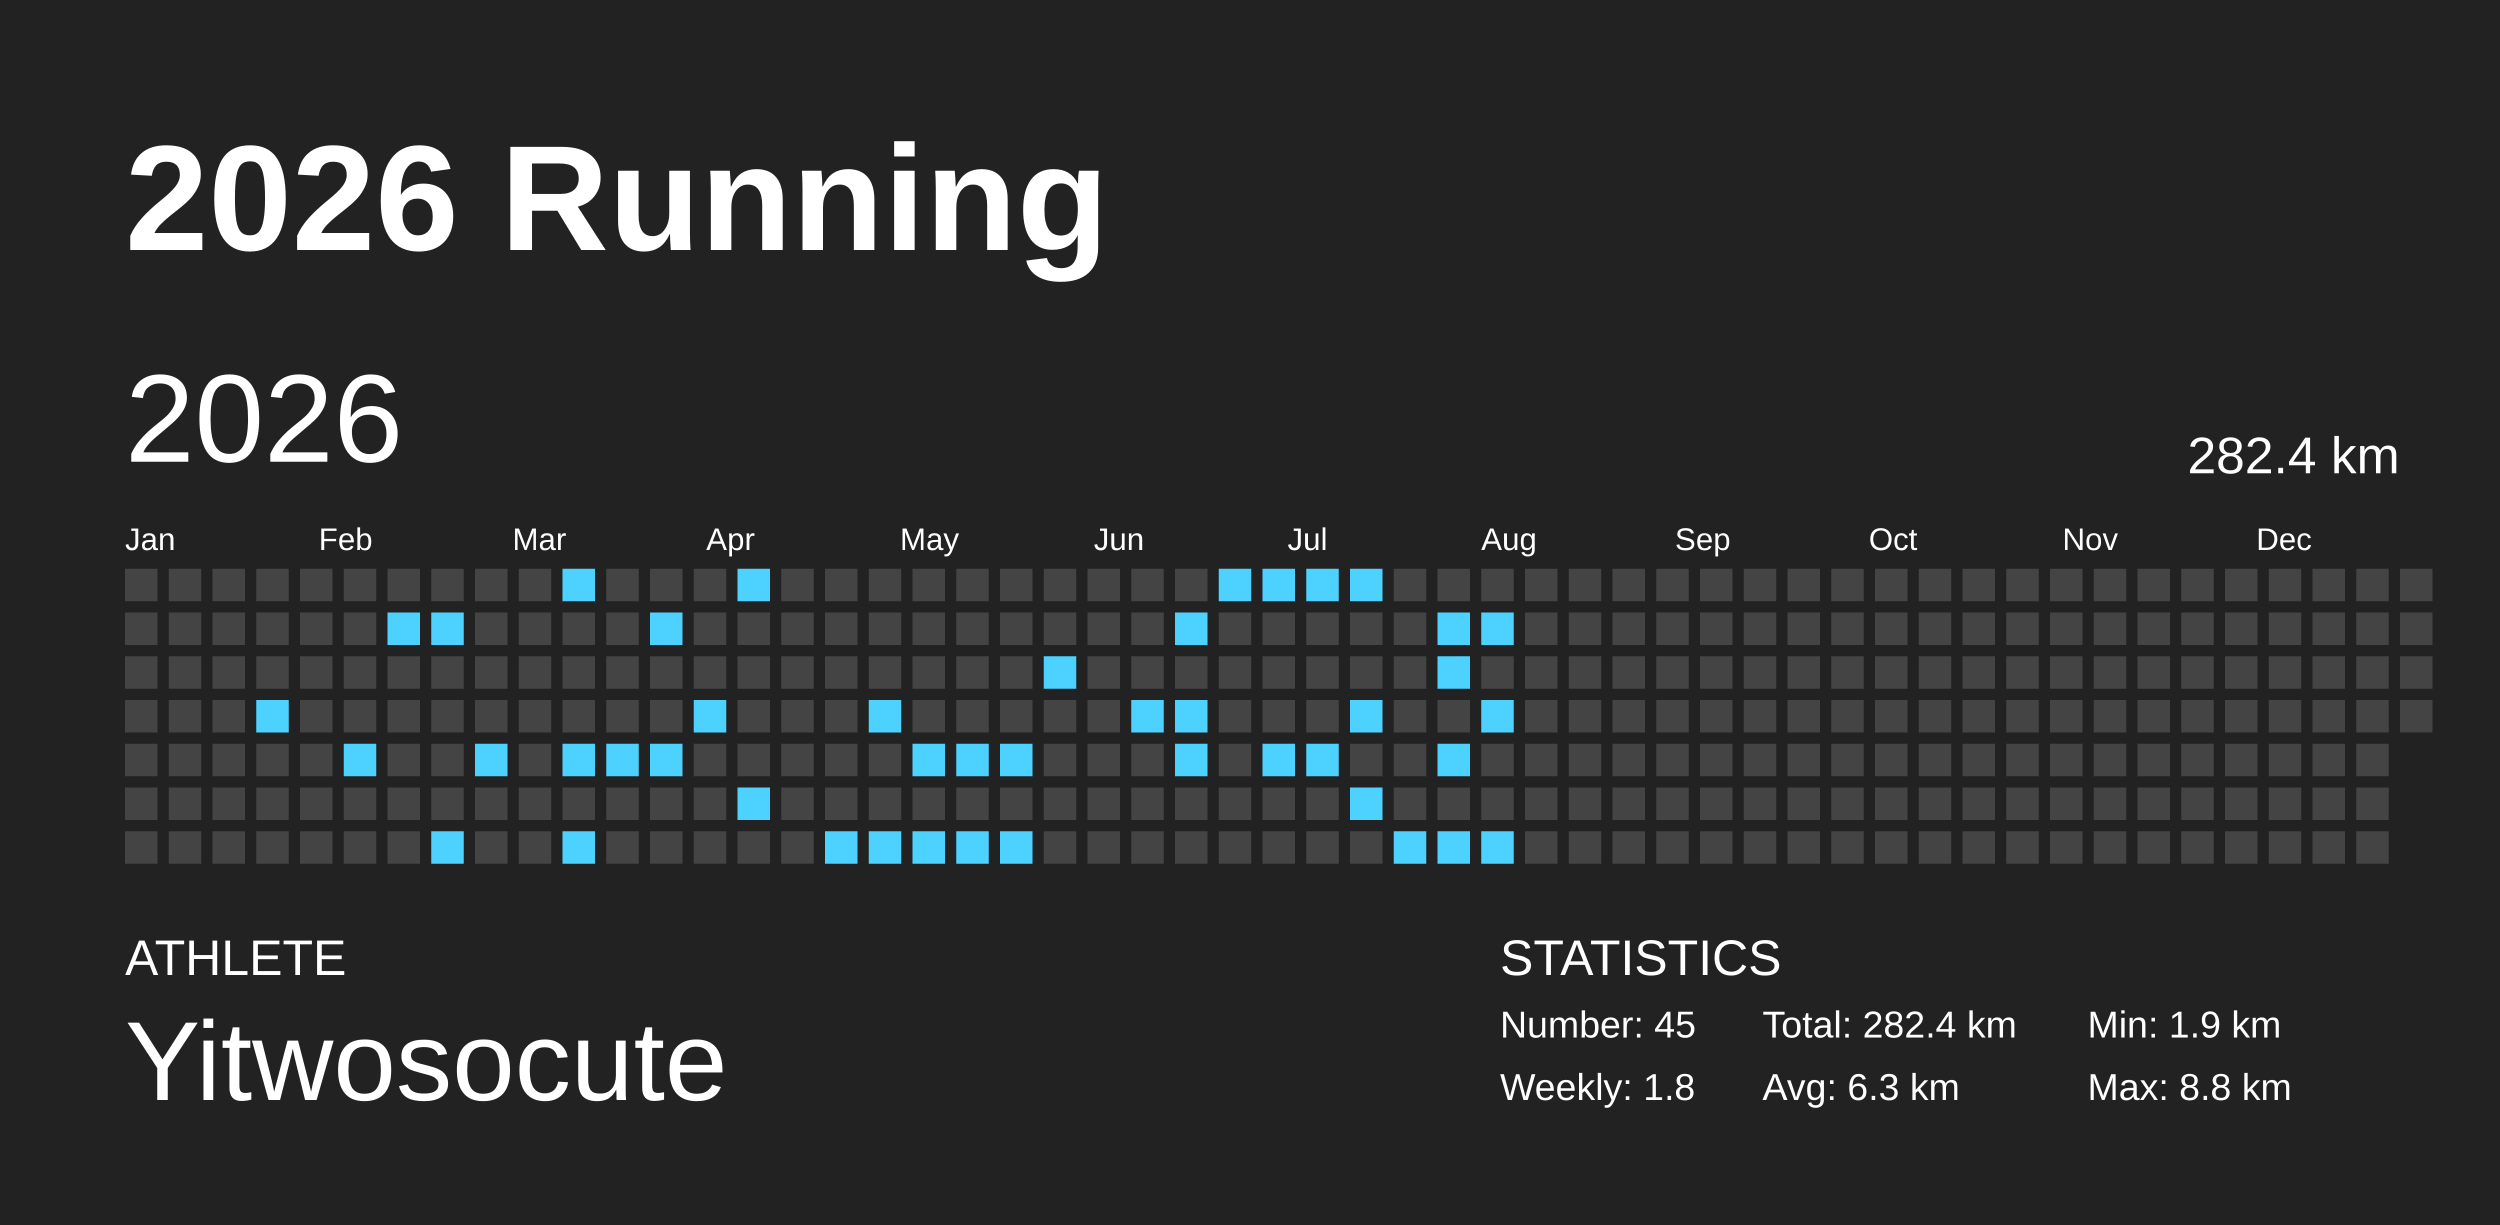
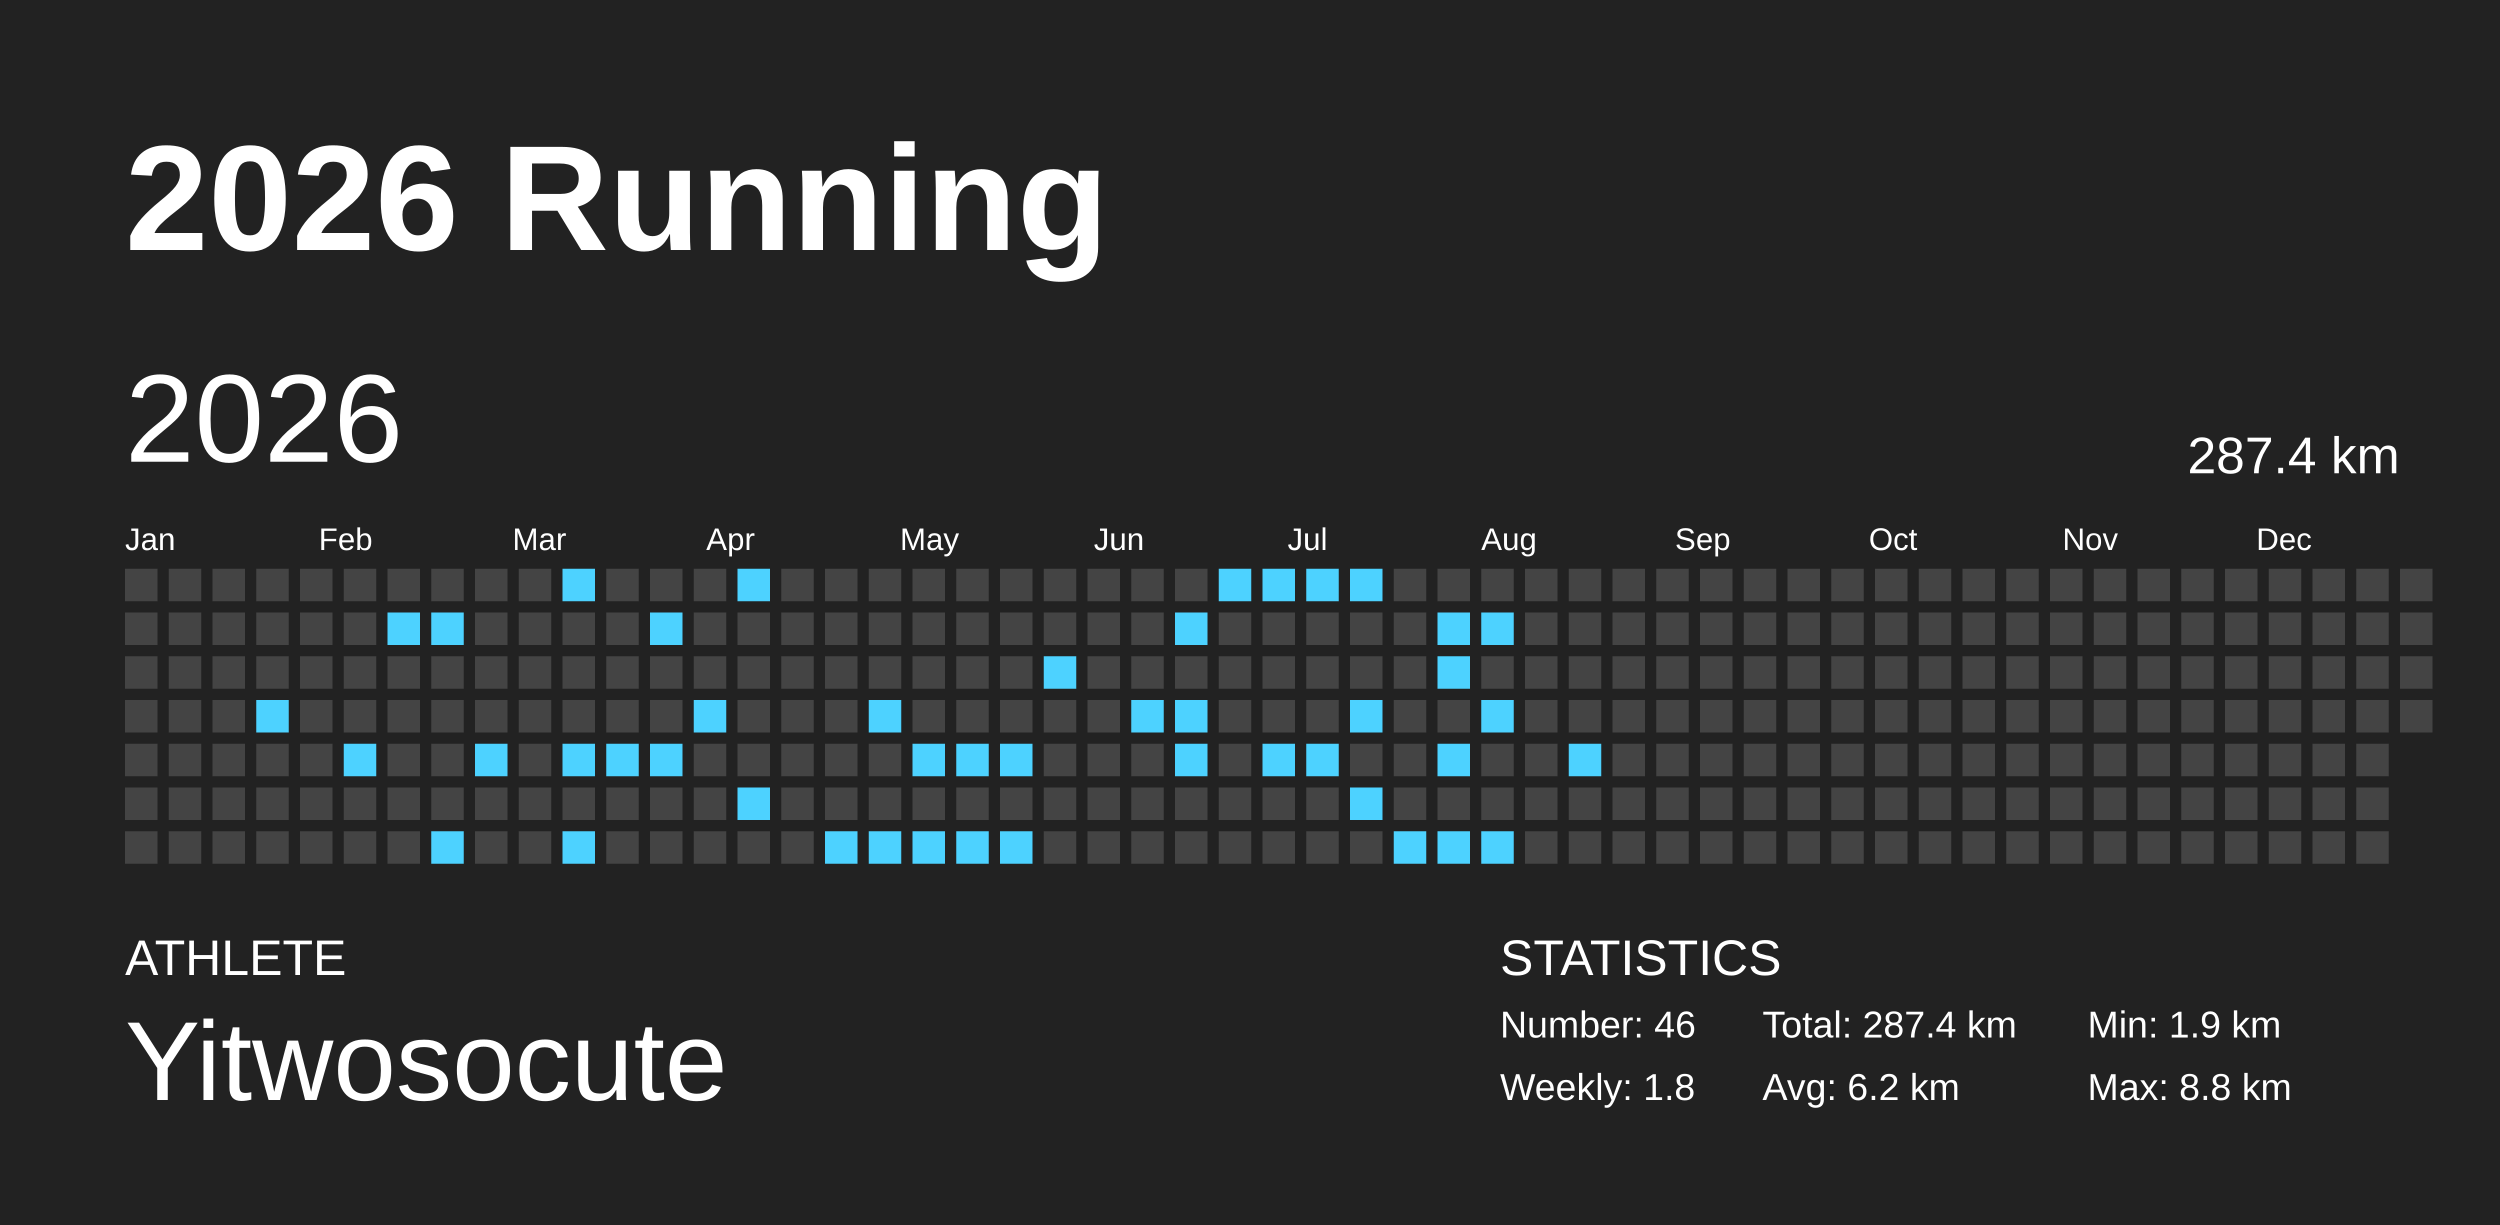
<svg xmlns="http://www.w3.org/2000/svg" baseProfile="full" height="98mm" version="1.1" viewBox="0,0,200,98" width="200mm">
  <defs />
  <rect fill="#222222" height="98" width="200" x="0" y="0" />
  <text fill="#FFFFFF" style="font-size:12px; font-family:Arial; font-weight:bold;" x="10" y="20">2026 Running</text>
  <text fill="#FFFFFF" style="font-size:4px; font-family:Arial" x="10" y="78">ATHLETE</text>
  <text fill="#FFFFFF" style="font-size:9px; font-family:Arial" x="10" y="88">Yitwosocute</text>
  <text fill="#FFFFFF" style="font-size:4px; font-family:Arial" x="120" y="78">STATISTICS</text>
-   <text fill="#FFFFFF" style="font-size:3px; font-family:Arial" x="120" y="83">Number: 45</text>
+   <text fill="#FFFFFF" style="font-size:3px; font-family:Arial" x="120" y="83">Number: 46</text>
  <text fill="#FFFFFF" style="font-size:3px; font-family:Arial" x="120" y="88">Weekly: 1.8</text>
-   <text fill="#FFFFFF" style="font-size:3px; font-family:Arial" x="141" y="83">Total: 282.4 km</text>
-   <text fill="#FFFFFF" style="font-size:3px; font-family:Arial" x="141" y="88">Avg: 6.3 km</text>
+   <text fill="#FFFFFF" style="font-size:3px; font-family:Arial" x="141" y="83">Total: 287.4 km</text>
+   <text fill="#FFFFFF" style="font-size:3px; font-family:Arial" x="141" y="88">Avg: 6.2 km</text>
  <text fill="#FFFFFF" style="font-size:3px; font-family:Arial" x="167" y="83">Min: 1.9 km</text>
  <text fill="#FFFFFF" style="font-size:3px; font-family:Arial" x="167" y="88">Max: 8.8 km</text>
  <text dominant-baseline="hanging" fill="#FFFFFF" style="font-size:10.0px; font-family:Arial;" x="10" y="30">2026</text>
-   <text dominant-baseline="hanging" fill="#FFFFFF" style="font-size:4.125px; font-family:Arial;" x="175" y="35">282.4 km</text>
+   <text dominant-baseline="hanging" fill="#FFFFFF" style="font-size:4.125px; font-family:Arial;" x="175" y="35">287.4 km</text>
  <text fill="#FFFFFF" style="font-size:2.5px; font-family:Arial" x="10.0" y="44">Jan</text>
  <text fill="#FFFFFF" style="font-size:2.5px; font-family:Arial" x="25.5" y="44">Feb</text>
  <text fill="#FFFFFF" style="font-size:2.5px; font-family:Arial" x="41.0" y="44">Mar</text>
  <text fill="#FFFFFF" style="font-size:2.5px; font-family:Arial" x="56.5" y="44">Apr</text>
  <text fill="#FFFFFF" style="font-size:2.5px; font-family:Arial" x="72.0" y="44">May</text>
  <text fill="#FFFFFF" style="font-size:2.5px; font-family:Arial" x="87.5" y="44">Jun</text>
  <text fill="#FFFFFF" style="font-size:2.5px; font-family:Arial" x="103.0" y="44">Jul</text>
  <text fill="#FFFFFF" style="font-size:2.5px; font-family:Arial" x="118.5" y="44">Aug</text>
  <text fill="#FFFFFF" style="font-size:2.5px; font-family:Arial" x="134.0" y="44">Sep</text>
  <text fill="#FFFFFF" style="font-size:2.5px; font-family:Arial" x="149.5" y="44">Oct</text>
  <text fill="#FFFFFF" style="font-size:2.5px; font-family:Arial" x="165.0" y="44">Nov</text>
  <text fill="#FFFFFF" style="font-size:2.5px; font-family:Arial" x="180.5" y="44">Dec</text>
  <rect fill="#444444" height="2.6" width="2.6" x="10.0" y="45.5" />
  <rect fill="#444444" height="2.6" width="2.6" x="10.0" y="49.0" />
  <rect fill="#444444" height="2.6" width="2.6" x="10.0" y="52.5" />
  <rect fill="#444444" height="2.6" width="2.6" x="10.0" y="56.0" />
  <rect fill="#444444" height="2.6" width="2.6" x="10.0" y="59.5" />
  <rect fill="#444444" height="2.6" width="2.6" x="10.0" y="63.0" />
  <rect fill="#444444" height="2.6" width="2.6" x="10.0" y="66.5" />
  <rect fill="#444444" height="2.6" width="2.6" x="13.5" y="45.5" />
  <rect fill="#444444" height="2.6" width="2.6" x="13.5" y="49.0" />
  <rect fill="#444444" height="2.6" width="2.6" x="13.5" y="52.5" />
  <rect fill="#444444" height="2.6" width="2.6" x="13.5" y="56.0" />
  <rect fill="#444444" height="2.6" width="2.6" x="13.5" y="59.5" />
  <rect fill="#444444" height="2.6" width="2.6" x="13.5" y="63.0" />
  <rect fill="#444444" height="2.6" width="2.6" x="13.5" y="66.5" />
  <rect fill="#444444" height="2.6" width="2.6" x="17.0" y="45.5" />
  <rect fill="#444444" height="2.6" width="2.6" x="17.0" y="49.0" />
  <rect fill="#444444" height="2.6" width="2.6" x="17.0" y="52.5" />
  <rect fill="#444444" height="2.6" width="2.6" x="17.0" y="56.0" />
  <rect fill="#444444" height="2.6" width="2.6" x="17.0" y="59.5" />
  <rect fill="#444444" height="2.6" width="2.6" x="17.0" y="63.0" />
  <rect fill="#444444" height="2.6" width="2.6" x="17.0" y="66.5" />
  <rect fill="#444444" height="2.6" width="2.6" x="20.5" y="45.5" />
  <rect fill="#444444" height="2.6" width="2.6" x="20.5" y="49.0" />
  <rect fill="#444444" height="2.6" width="2.6" x="20.5" y="52.5" />
  <rect fill="#4dd2ff" height="2.6" width="2.6" x="20.5" y="56.0" />
  <rect fill="#444444" height="2.6" width="2.6" x="20.5" y="59.5" />
  <rect fill="#444444" height="2.6" width="2.6" x="20.5" y="63.0" />
  <rect fill="#444444" height="2.6" width="2.6" x="20.5" y="66.5" />
  <rect fill="#444444" height="2.6" width="2.6" x="24.0" y="45.5" />
  <rect fill="#444444" height="2.6" width="2.6" x="24.0" y="49.0" />
  <rect fill="#444444" height="2.6" width="2.6" x="24.0" y="52.5" />
  <rect fill="#444444" height="2.6" width="2.6" x="24.0" y="56.0" />
  <rect fill="#444444" height="2.6" width="2.6" x="24.0" y="59.5" />
  <rect fill="#444444" height="2.6" width="2.6" x="24.0" y="63.0" />
  <rect fill="#444444" height="2.6" width="2.6" x="24.0" y="66.5" />
  <rect fill="#444444" height="2.6" width="2.6" x="27.5" y="45.5" />
  <rect fill="#444444" height="2.6" width="2.6" x="27.5" y="49.0" />
  <rect fill="#444444" height="2.6" width="2.6" x="27.5" y="52.5" />
  <rect fill="#444444" height="2.6" width="2.6" x="27.5" y="56.0" />
  <rect fill="#4dd2ff" height="2.6" width="2.6" x="27.5" y="59.5" />
  <rect fill="#444444" height="2.6" width="2.6" x="27.5" y="63.0" />
  <rect fill="#444444" height="2.6" width="2.6" x="27.5" y="66.5" />
  <rect fill="#444444" height="2.6" width="2.6" x="31.0" y="45.5" />
  <rect fill="#4dd2ff" height="2.6" width="2.6" x="31.0" y="49.0" />
  <rect fill="#444444" height="2.6" width="2.6" x="31.0" y="52.5" />
  <rect fill="#444444" height="2.6" width="2.6" x="31.0" y="56.0" />
  <rect fill="#444444" height="2.6" width="2.6" x="31.0" y="59.5" />
  <rect fill="#444444" height="2.6" width="2.6" x="31.0" y="63.0" />
  <rect fill="#444444" height="2.6" width="2.6" x="31.0" y="66.5" />
  <rect fill="#444444" height="2.6" width="2.6" x="34.5" y="45.5" />
  <rect fill="#4dd2ff" height="2.6" width="2.6" x="34.5" y="49.0" />
  <rect fill="#444444" height="2.6" width="2.6" x="34.5" y="52.5" />
  <rect fill="#444444" height="2.6" width="2.6" x="34.5" y="56.0" />
  <rect fill="#444444" height="2.6" width="2.6" x="34.5" y="59.5" />
  <rect fill="#444444" height="2.6" width="2.6" x="34.5" y="63.0" />
  <rect fill="#4dd2ff" height="2.6" width="2.6" x="34.5" y="66.5" />
  <rect fill="#444444" height="2.6" width="2.6" x="38.0" y="45.5" />
  <rect fill="#444444" height="2.6" width="2.6" x="38.0" y="49.0" />
  <rect fill="#444444" height="2.6" width="2.6" x="38.0" y="52.5" />
  <rect fill="#444444" height="2.6" width="2.6" x="38.0" y="56.0" />
  <rect fill="#4dd2ff" height="2.6" width="2.6" x="38.0" y="59.5" />
  <rect fill="#444444" height="2.6" width="2.6" x="38.0" y="63.0" />
  <rect fill="#444444" height="2.6" width="2.6" x="38.0" y="66.5" />
  <rect fill="#444444" height="2.6" width="2.6" x="41.5" y="45.5" />
  <rect fill="#444444" height="2.6" width="2.6" x="41.5" y="49.0" />
  <rect fill="#444444" height="2.6" width="2.6" x="41.5" y="52.5" />
  <rect fill="#444444" height="2.6" width="2.6" x="41.5" y="56.0" />
  <rect fill="#444444" height="2.6" width="2.6" x="41.5" y="59.5" />
  <rect fill="#444444" height="2.6" width="2.6" x="41.5" y="63.0" />
  <rect fill="#444444" height="2.6" width="2.6" x="41.5" y="66.5" />
  <rect fill="#4dd2ff" height="2.6" width="2.6" x="45.0" y="45.5" />
  <rect fill="#444444" height="2.6" width="2.6" x="45.0" y="49.0" />
  <rect fill="#444444" height="2.6" width="2.6" x="45.0" y="52.5" />
  <rect fill="#444444" height="2.6" width="2.6" x="45.0" y="56.0" />
  <rect fill="#4dd2ff" height="2.6" width="2.6" x="45.0" y="59.5" />
  <rect fill="#444444" height="2.6" width="2.6" x="45.0" y="63.0" />
  <rect fill="#4dd2ff" height="2.6" width="2.6" x="45.0" y="66.5" />
  <rect fill="#444444" height="2.6" width="2.6" x="48.5" y="45.5" />
  <rect fill="#444444" height="2.6" width="2.6" x="48.5" y="49.0" />
  <rect fill="#444444" height="2.6" width="2.6" x="48.5" y="52.5" />
  <rect fill="#444444" height="2.6" width="2.6" x="48.5" y="56.0" />
  <rect fill="#4dd2ff" height="2.6" width="2.6" x="48.5" y="59.5" />
  <rect fill="#444444" height="2.6" width="2.6" x="48.5" y="63.0" />
  <rect fill="#444444" height="2.6" width="2.6" x="48.5" y="66.5" />
  <rect fill="#444444" height="2.6" width="2.6" x="52.0" y="45.5" />
  <rect fill="#4dd2ff" height="2.6" width="2.6" x="52.0" y="49.0" />
  <rect fill="#444444" height="2.6" width="2.6" x="52.0" y="52.5" />
  <rect fill="#444444" height="2.6" width="2.6" x="52.0" y="56.0" />
  <rect fill="#4dd2ff" height="2.6" width="2.6" x="52.0" y="59.5" />
  <rect fill="#444444" height="2.6" width="2.6" x="52.0" y="63.0" />
  <rect fill="#444444" height="2.6" width="2.6" x="52.0" y="66.5" />
  <rect fill="#444444" height="2.6" width="2.6" x="55.5" y="45.5" />
  <rect fill="#444444" height="2.6" width="2.6" x="55.5" y="49.0" />
  <rect fill="#444444" height="2.6" width="2.6" x="55.5" y="52.5" />
  <rect fill="#4dd2ff" height="2.6" width="2.6" x="55.5" y="56.0" />
  <rect fill="#444444" height="2.6" width="2.6" x="55.5" y="59.5" />
  <rect fill="#444444" height="2.6" width="2.6" x="55.5" y="63.0" />
  <rect fill="#444444" height="2.6" width="2.6" x="55.5" y="66.5" />
  <rect fill="#4dd2ff" height="2.6" width="2.6" x="59.0" y="45.5" />
  <rect fill="#444444" height="2.6" width="2.6" x="59.0" y="49.0" />
  <rect fill="#444444" height="2.6" width="2.6" x="59.0" y="52.5" />
  <rect fill="#444444" height="2.6" width="2.6" x="59.0" y="56.0" />
  <rect fill="#444444" height="2.6" width="2.6" x="59.0" y="59.5" />
  <rect fill="#4dd2ff" height="2.6" width="2.6" x="59.0" y="63.0" />
  <rect fill="#444444" height="2.6" width="2.6" x="59.0" y="66.5" />
  <rect fill="#444444" height="2.6" width="2.6" x="62.5" y="45.5" />
  <rect fill="#444444" height="2.6" width="2.6" x="62.5" y="49.0" />
  <rect fill="#444444" height="2.6" width="2.6" x="62.5" y="52.5" />
  <rect fill="#444444" height="2.6" width="2.6" x="62.5" y="56.0" />
  <rect fill="#444444" height="2.6" width="2.6" x="62.5" y="59.5" />
  <rect fill="#444444" height="2.6" width="2.6" x="62.5" y="63.0" />
  <rect fill="#444444" height="2.6" width="2.6" x="62.5" y="66.5" />
  <rect fill="#444444" height="2.6" width="2.6" x="66.0" y="45.5" />
  <rect fill="#444444" height="2.6" width="2.6" x="66.0" y="49.0" />
  <rect fill="#444444" height="2.6" width="2.6" x="66.0" y="52.5" />
  <rect fill="#444444" height="2.6" width="2.6" x="66.0" y="56.0" />
  <rect fill="#444444" height="2.6" width="2.6" x="66.0" y="59.5" />
  <rect fill="#444444" height="2.6" width="2.6" x="66.0" y="63.0" />
  <rect fill="#4dd2ff" height="2.6" width="2.6" x="66.0" y="66.5" />
  <rect fill="#444444" height="2.6" width="2.6" x="69.5" y="45.5" />
  <rect fill="#444444" height="2.6" width="2.6" x="69.5" y="49.0" />
  <rect fill="#444444" height="2.6" width="2.6" x="69.5" y="52.5" />
  <rect fill="#4dd2ff" height="2.6" width="2.6" x="69.5" y="56.0" />
  <rect fill="#444444" height="2.6" width="2.6" x="69.5" y="59.5" />
  <rect fill="#444444" height="2.6" width="2.6" x="69.5" y="63.0" />
  <rect fill="#4dd2ff" height="2.6" width="2.6" x="69.5" y="66.5" />
  <rect fill="#444444" height="2.6" width="2.6" x="73.0" y="45.5" />
  <rect fill="#444444" height="2.6" width="2.6" x="73.0" y="49.0" />
  <rect fill="#444444" height="2.6" width="2.6" x="73.0" y="52.5" />
  <rect fill="#444444" height="2.6" width="2.6" x="73.0" y="56.0" />
  <rect fill="#4dd2ff" height="2.6" width="2.6" x="73.0" y="59.5" />
  <rect fill="#444444" height="2.6" width="2.6" x="73.0" y="63.0" />
  <rect fill="#4dd2ff" height="2.6" width="2.6" x="73.0" y="66.5" />
  <rect fill="#444444" height="2.6" width="2.6" x="76.5" y="45.5" />
  <rect fill="#444444" height="2.6" width="2.6" x="76.5" y="49.0" />
  <rect fill="#444444" height="2.6" width="2.6" x="76.5" y="52.5" />
  <rect fill="#444444" height="2.6" width="2.6" x="76.5" y="56.0" />
  <rect fill="#4dd2ff" height="2.6" width="2.6" x="76.5" y="59.5" />
  <rect fill="#444444" height="2.6" width="2.6" x="76.5" y="63.0" />
  <rect fill="#4dd2ff" height="2.6" width="2.6" x="76.5" y="66.5" />
  <rect fill="#444444" height="2.6" width="2.6" x="80.0" y="45.5" />
  <rect fill="#444444" height="2.6" width="2.6" x="80.0" y="49.0" />
  <rect fill="#444444" height="2.6" width="2.6" x="80.0" y="52.5" />
  <rect fill="#444444" height="2.6" width="2.6" x="80.0" y="56.0" />
  <rect fill="#4dd2ff" height="2.6" width="2.6" x="80.0" y="59.5" />
  <rect fill="#444444" height="2.6" width="2.6" x="80.0" y="63.0" />
  <rect fill="#4dd2ff" height="2.6" width="2.6" x="80.0" y="66.5" />
  <rect fill="#444444" height="2.6" width="2.6" x="83.5" y="45.5" />
  <rect fill="#444444" height="2.6" width="2.6" x="83.5" y="49.0" />
  <rect fill="#4dd2ff" height="2.6" width="2.6" x="83.5" y="52.5" />
  <rect fill="#444444" height="2.6" width="2.6" x="83.5" y="56.0" />
  <rect fill="#444444" height="2.6" width="2.6" x="83.5" y="59.5" />
  <rect fill="#444444" height="2.6" width="2.6" x="83.5" y="63.0" />
  <rect fill="#444444" height="2.6" width="2.6" x="83.5" y="66.5" />
  <rect fill="#444444" height="2.6" width="2.6" x="87.0" y="45.5" />
  <rect fill="#444444" height="2.6" width="2.6" x="87.0" y="49.0" />
  <rect fill="#444444" height="2.6" width="2.6" x="87.0" y="52.5" />
  <rect fill="#444444" height="2.6" width="2.6" x="87.0" y="56.0" />
  <rect fill="#444444" height="2.6" width="2.6" x="87.0" y="59.5" />
  <rect fill="#444444" height="2.6" width="2.6" x="87.0" y="63.0" />
  <rect fill="#444444" height="2.6" width="2.6" x="87.0" y="66.5" />
  <rect fill="#444444" height="2.6" width="2.6" x="90.5" y="45.5" />
  <rect fill="#444444" height="2.6" width="2.6" x="90.5" y="49.0" />
  <rect fill="#444444" height="2.6" width="2.6" x="90.5" y="52.5" />
  <rect fill="#4dd2ff" height="2.6" width="2.6" x="90.5" y="56.0" />
  <rect fill="#444444" height="2.6" width="2.6" x="90.5" y="59.5" />
  <rect fill="#444444" height="2.6" width="2.6" x="90.5" y="63.0" />
  <rect fill="#444444" height="2.6" width="2.6" x="90.5" y="66.5" />
  <rect fill="#444444" height="2.6" width="2.6" x="94.0" y="45.5" />
  <rect fill="#4dd2ff" height="2.6" width="2.6" x="94.0" y="49.0" />
  <rect fill="#444444" height="2.6" width="2.6" x="94.0" y="52.5" />
  <rect fill="#4dd2ff" height="2.6" width="2.6" x="94.0" y="56.0" />
  <rect fill="#4dd2ff" height="2.6" width="2.6" x="94.0" y="59.5" />
  <rect fill="#444444" height="2.6" width="2.6" x="94.0" y="63.0" />
  <rect fill="#444444" height="2.6" width="2.6" x="94.0" y="66.5" />
  <rect fill="#4dd2ff" height="2.6" width="2.6" x="97.5" y="45.5" />
  <rect fill="#444444" height="2.6" width="2.6" x="97.5" y="49.0" />
  <rect fill="#444444" height="2.6" width="2.6" x="97.5" y="52.5" />
  <rect fill="#444444" height="2.6" width="2.6" x="97.5" y="56.0" />
  <rect fill="#444444" height="2.6" width="2.6" x="97.5" y="59.5" />
  <rect fill="#444444" height="2.6" width="2.6" x="97.5" y="63.0" />
  <rect fill="#444444" height="2.6" width="2.6" x="97.5" y="66.5" />
  <rect fill="#4dd2ff" height="2.6" width="2.6" x="101.0" y="45.5" />
  <rect fill="#444444" height="2.6" width="2.6" x="101.0" y="49.0" />
  <rect fill="#444444" height="2.6" width="2.6" x="101.0" y="52.5" />
  <rect fill="#444444" height="2.6" width="2.6" x="101.0" y="56.0" />
  <rect fill="#4dd2ff" height="2.6" width="2.6" x="101.0" y="59.5" />
  <rect fill="#444444" height="2.6" width="2.6" x="101.0" y="63.0" />
  <rect fill="#444444" height="2.6" width="2.6" x="101.0" y="66.5" />
  <rect fill="#4dd2ff" height="2.6" width="2.6" x="104.5" y="45.5" />
  <rect fill="#444444" height="2.6" width="2.6" x="104.5" y="49.0" />
  <rect fill="#444444" height="2.6" width="2.6" x="104.5" y="52.5" />
  <rect fill="#444444" height="2.6" width="2.6" x="104.5" y="56.0" />
  <rect fill="#4dd2ff" height="2.6" width="2.6" x="104.5" y="59.5" />
  <rect fill="#444444" height="2.6" width="2.6" x="104.5" y="63.0" />
  <rect fill="#444444" height="2.6" width="2.6" x="104.5" y="66.5" />
  <rect fill="#4dd2ff" height="2.6" width="2.6" x="108.0" y="45.5" />
  <rect fill="#444444" height="2.6" width="2.6" x="108.0" y="49.0" />
  <rect fill="#444444" height="2.6" width="2.6" x="108.0" y="52.5" />
  <rect fill="#4dd2ff" height="2.6" width="2.6" x="108.0" y="56.0" />
  <rect fill="#444444" height="2.6" width="2.6" x="108.0" y="59.5" />
  <rect fill="#4dd2ff" height="2.6" width="2.6" x="108.0" y="63.0" />
  <rect fill="#444444" height="2.6" width="2.6" x="108.0" y="66.5" />
  <rect fill="#444444" height="2.6" width="2.6" x="111.5" y="45.5" />
  <rect fill="#444444" height="2.6" width="2.6" x="111.5" y="49.0" />
  <rect fill="#444444" height="2.6" width="2.6" x="111.5" y="52.5" />
  <rect fill="#444444" height="2.6" width="2.6" x="111.5" y="56.0" />
  <rect fill="#444444" height="2.6" width="2.6" x="111.5" y="59.5" />
  <rect fill="#444444" height="2.6" width="2.6" x="111.5" y="63.0" />
  <rect fill="#4dd2ff" height="2.6" width="2.6" x="111.5" y="66.5" />
  <rect fill="#444444" height="2.6" width="2.6" x="115.0" y="45.5" />
  <rect fill="#4dd2ff" height="2.6" width="2.6" x="115.0" y="49.0" />
  <rect fill="#4dd2ff" height="2.6" width="2.6" x="115.0" y="52.5" />
  <rect fill="#444444" height="2.6" width="2.6" x="115.0" y="56.0" />
  <rect fill="#4dd2ff" height="2.6" width="2.6" x="115.0" y="59.5" />
  <rect fill="#444444" height="2.6" width="2.6" x="115.0" y="63.0" />
  <rect fill="#4dd2ff" height="2.6" width="2.6" x="115.0" y="66.5" />
  <rect fill="#444444" height="2.6" width="2.6" x="118.5" y="45.5" />
  <rect fill="#4dd2ff" height="2.6" width="2.6" x="118.5" y="49.0" />
  <rect fill="#444444" height="2.6" width="2.6" x="118.5" y="52.5" />
  <rect fill="#4dd2ff" height="2.6" width="2.6" x="118.5" y="56.0" />
  <rect fill="#444444" height="2.6" width="2.6" x="118.5" y="59.5" />
  <rect fill="#444444" height="2.6" width="2.6" x="118.5" y="63.0" />
  <rect fill="#4dd2ff" height="2.6" width="2.6" x="118.5" y="66.5" />
  <rect fill="#444444" height="2.6" width="2.6" x="122.0" y="45.5" />
  <rect fill="#444444" height="2.6" width="2.6" x="122.0" y="49.0" />
  <rect fill="#444444" height="2.6" width="2.6" x="122.0" y="52.5" />
  <rect fill="#444444" height="2.6" width="2.6" x="122.0" y="56.0" />
  <rect fill="#444444" height="2.6" width="2.6" x="122.0" y="59.5" />
  <rect fill="#444444" height="2.6" width="2.6" x="122.0" y="63.0" />
  <rect fill="#444444" height="2.6" width="2.6" x="122.0" y="66.5" />
  <rect fill="#444444" height="2.6" width="2.6" x="125.5" y="45.5" />
  <rect fill="#444444" height="2.6" width="2.6" x="125.5" y="49.0" />
  <rect fill="#444444" height="2.6" width="2.6" x="125.5" y="52.5" />
  <rect fill="#444444" height="2.6" width="2.6" x="125.5" y="56.0" />
-   <rect fill="#444444" height="2.6" width="2.6" x="125.5" y="59.5" />
+   <rect fill="#4dd2ff" height="2.6" width="2.6" x="125.5" y="59.5" />
  <rect fill="#444444" height="2.6" width="2.6" x="125.5" y="63.0" />
  <rect fill="#444444" height="2.6" width="2.6" x="125.5" y="66.5" />
  <rect fill="#444444" height="2.6" width="2.6" x="129.0" y="45.5" />
  <rect fill="#444444" height="2.6" width="2.6" x="129.0" y="49.0" />
  <rect fill="#444444" height="2.6" width="2.6" x="129.0" y="52.5" />
  <rect fill="#444444" height="2.6" width="2.6" x="129.0" y="56.0" />
  <rect fill="#444444" height="2.6" width="2.6" x="129.0" y="59.5" />
  <rect fill="#444444" height="2.6" width="2.6" x="129.0" y="63.0" />
  <rect fill="#444444" height="2.6" width="2.6" x="129.0" y="66.5" />
  <rect fill="#444444" height="2.6" width="2.6" x="132.5" y="45.5" />
  <rect fill="#444444" height="2.6" width="2.6" x="132.5" y="49.0" />
  <rect fill="#444444" height="2.6" width="2.6" x="132.5" y="52.5" />
  <rect fill="#444444" height="2.6" width="2.6" x="132.5" y="56.0" />
  <rect fill="#444444" height="2.6" width="2.6" x="132.5" y="59.5" />
  <rect fill="#444444" height="2.6" width="2.6" x="132.5" y="63.0" />
  <rect fill="#444444" height="2.6" width="2.6" x="132.5" y="66.5" />
  <rect fill="#444444" height="2.6" width="2.6" x="136.0" y="45.5" />
  <rect fill="#444444" height="2.6" width="2.6" x="136.0" y="49.0" />
  <rect fill="#444444" height="2.6" width="2.6" x="136.0" y="52.5" />
  <rect fill="#444444" height="2.6" width="2.6" x="136.0" y="56.0" />
  <rect fill="#444444" height="2.6" width="2.6" x="136.0" y="59.5" />
  <rect fill="#444444" height="2.6" width="2.6" x="136.0" y="63.0" />
  <rect fill="#444444" height="2.6" width="2.6" x="136.0" y="66.5" />
  <rect fill="#444444" height="2.6" width="2.6" x="139.5" y="45.5" />
  <rect fill="#444444" height="2.6" width="2.6" x="139.5" y="49.0" />
  <rect fill="#444444" height="2.6" width="2.6" x="139.5" y="52.5" />
  <rect fill="#444444" height="2.6" width="2.6" x="139.5" y="56.0" />
  <rect fill="#444444" height="2.6" width="2.6" x="139.5" y="59.5" />
  <rect fill="#444444" height="2.6" width="2.6" x="139.5" y="63.0" />
  <rect fill="#444444" height="2.6" width="2.6" x="139.5" y="66.5" />
  <rect fill="#444444" height="2.6" width="2.6" x="143.0" y="45.5" />
  <rect fill="#444444" height="2.6" width="2.6" x="143.0" y="49.0" />
  <rect fill="#444444" height="2.6" width="2.6" x="143.0" y="52.5" />
  <rect fill="#444444" height="2.6" width="2.6" x="143.0" y="56.0" />
  <rect fill="#444444" height="2.6" width="2.6" x="143.0" y="59.5" />
  <rect fill="#444444" height="2.6" width="2.6" x="143.0" y="63.0" />
  <rect fill="#444444" height="2.6" width="2.6" x="143.0" y="66.5" />
  <rect fill="#444444" height="2.6" width="2.6" x="146.5" y="45.5" />
  <rect fill="#444444" height="2.6" width="2.6" x="146.5" y="49.0" />
  <rect fill="#444444" height="2.6" width="2.6" x="146.5" y="52.5" />
  <rect fill="#444444" height="2.6" width="2.6" x="146.5" y="56.0" />
  <rect fill="#444444" height="2.6" width="2.6" x="146.5" y="59.5" />
  <rect fill="#444444" height="2.6" width="2.6" x="146.5" y="63.0" />
  <rect fill="#444444" height="2.6" width="2.6" x="146.5" y="66.5" />
  <rect fill="#444444" height="2.6" width="2.6" x="150.0" y="45.5" />
  <rect fill="#444444" height="2.6" width="2.6" x="150.0" y="49.0" />
  <rect fill="#444444" height="2.6" width="2.6" x="150.0" y="52.5" />
  <rect fill="#444444" height="2.6" width="2.6" x="150.0" y="56.0" />
  <rect fill="#444444" height="2.6" width="2.6" x="150.0" y="59.5" />
  <rect fill="#444444" height="2.6" width="2.6" x="150.0" y="63.0" />
  <rect fill="#444444" height="2.6" width="2.6" x="150.0" y="66.5" />
  <rect fill="#444444" height="2.6" width="2.6" x="153.5" y="45.5" />
  <rect fill="#444444" height="2.6" width="2.6" x="153.5" y="49.0" />
  <rect fill="#444444" height="2.6" width="2.6" x="153.5" y="52.5" />
  <rect fill="#444444" height="2.6" width="2.6" x="153.5" y="56.0" />
  <rect fill="#444444" height="2.6" width="2.6" x="153.5" y="59.5" />
  <rect fill="#444444" height="2.6" width="2.6" x="153.5" y="63.0" />
  <rect fill="#444444" height="2.6" width="2.6" x="153.5" y="66.5" />
  <rect fill="#444444" height="2.6" width="2.6" x="157.0" y="45.5" />
  <rect fill="#444444" height="2.6" width="2.6" x="157.0" y="49.0" />
  <rect fill="#444444" height="2.6" width="2.6" x="157.0" y="52.5" />
  <rect fill="#444444" height="2.6" width="2.6" x="157.0" y="56.0" />
  <rect fill="#444444" height="2.6" width="2.6" x="157.0" y="59.5" />
  <rect fill="#444444" height="2.6" width="2.6" x="157.0" y="63.0" />
  <rect fill="#444444" height="2.6" width="2.6" x="157.0" y="66.5" />
  <rect fill="#444444" height="2.6" width="2.6" x="160.5" y="45.5" />
  <rect fill="#444444" height="2.6" width="2.6" x="160.5" y="49.0" />
  <rect fill="#444444" height="2.6" width="2.6" x="160.5" y="52.5" />
  <rect fill="#444444" height="2.6" width="2.6" x="160.5" y="56.0" />
  <rect fill="#444444" height="2.6" width="2.6" x="160.5" y="59.5" />
  <rect fill="#444444" height="2.6" width="2.6" x="160.5" y="63.0" />
  <rect fill="#444444" height="2.6" width="2.6" x="160.5" y="66.5" />
  <rect fill="#444444" height="2.6" width="2.6" x="164.0" y="45.5" />
  <rect fill="#444444" height="2.6" width="2.6" x="164.0" y="49.0" />
  <rect fill="#444444" height="2.6" width="2.6" x="164.0" y="52.5" />
  <rect fill="#444444" height="2.6" width="2.6" x="164.0" y="56.0" />
  <rect fill="#444444" height="2.6" width="2.6" x="164.0" y="59.5" />
  <rect fill="#444444" height="2.6" width="2.6" x="164.0" y="63.0" />
  <rect fill="#444444" height="2.6" width="2.6" x="164.0" y="66.5" />
  <rect fill="#444444" height="2.6" width="2.6" x="167.5" y="45.5" />
  <rect fill="#444444" height="2.6" width="2.6" x="167.5" y="49.0" />
  <rect fill="#444444" height="2.6" width="2.6" x="167.5" y="52.5" />
  <rect fill="#444444" height="2.6" width="2.6" x="167.5" y="56.0" />
  <rect fill="#444444" height="2.6" width="2.6" x="167.5" y="59.5" />
  <rect fill="#444444" height="2.6" width="2.6" x="167.5" y="63.0" />
  <rect fill="#444444" height="2.6" width="2.6" x="167.5" y="66.5" />
  <rect fill="#444444" height="2.6" width="2.6" x="171.0" y="45.5" />
  <rect fill="#444444" height="2.6" width="2.6" x="171.0" y="49.0" />
  <rect fill="#444444" height="2.6" width="2.6" x="171.0" y="52.5" />
  <rect fill="#444444" height="2.6" width="2.6" x="171.0" y="56.0" />
  <rect fill="#444444" height="2.6" width="2.6" x="171.0" y="59.5" />
  <rect fill="#444444" height="2.6" width="2.6" x="171.0" y="63.0" />
  <rect fill="#444444" height="2.6" width="2.6" x="171.0" y="66.5" />
  <rect fill="#444444" height="2.6" width="2.6" x="174.5" y="45.5" />
  <rect fill="#444444" height="2.6" width="2.6" x="174.5" y="49.0" />
  <rect fill="#444444" height="2.6" width="2.6" x="174.5" y="52.5" />
  <rect fill="#444444" height="2.6" width="2.6" x="174.5" y="56.0" />
  <rect fill="#444444" height="2.6" width="2.6" x="174.5" y="59.5" />
  <rect fill="#444444" height="2.6" width="2.6" x="174.5" y="63.0" />
  <rect fill="#444444" height="2.6" width="2.6" x="174.5" y="66.5" />
  <rect fill="#444444" height="2.6" width="2.6" x="178.0" y="45.5" />
  <rect fill="#444444" height="2.6" width="2.6" x="178.0" y="49.0" />
  <rect fill="#444444" height="2.6" width="2.6" x="178.0" y="52.5" />
  <rect fill="#444444" height="2.6" width="2.6" x="178.0" y="56.0" />
  <rect fill="#444444" height="2.6" width="2.6" x="178.0" y="59.5" />
  <rect fill="#444444" height="2.6" width="2.6" x="178.0" y="63.0" />
  <rect fill="#444444" height="2.6" width="2.6" x="178.0" y="66.5" />
  <rect fill="#444444" height="2.6" width="2.6" x="181.5" y="45.5" />
  <rect fill="#444444" height="2.6" width="2.6" x="181.5" y="49.0" />
  <rect fill="#444444" height="2.6" width="2.6" x="181.5" y="52.5" />
  <rect fill="#444444" height="2.6" width="2.6" x="181.5" y="56.0" />
  <rect fill="#444444" height="2.6" width="2.6" x="181.5" y="59.5" />
  <rect fill="#444444" height="2.6" width="2.6" x="181.5" y="63.0" />
  <rect fill="#444444" height="2.6" width="2.6" x="181.5" y="66.5" />
  <rect fill="#444444" height="2.6" width="2.6" x="185.0" y="45.5" />
  <rect fill="#444444" height="2.6" width="2.6" x="185.0" y="49.0" />
  <rect fill="#444444" height="2.6" width="2.6" x="185.0" y="52.5" />
  <rect fill="#444444" height="2.6" width="2.6" x="185.0" y="56.0" />
  <rect fill="#444444" height="2.6" width="2.6" x="185.0" y="59.5" />
  <rect fill="#444444" height="2.6" width="2.6" x="185.0" y="63.0" />
  <rect fill="#444444" height="2.6" width="2.6" x="185.0" y="66.5" />
  <rect fill="#444444" height="2.6" width="2.6" x="188.5" y="45.5" />
  <rect fill="#444444" height="2.6" width="2.6" x="188.5" y="49.0" />
  <rect fill="#444444" height="2.6" width="2.6" x="188.5" y="52.5" />
  <rect fill="#444444" height="2.6" width="2.6" x="188.5" y="56.0" />
  <rect fill="#444444" height="2.6" width="2.6" x="188.5" y="59.5" />
  <rect fill="#444444" height="2.6" width="2.6" x="188.5" y="63.0" />
  <rect fill="#444444" height="2.6" width="2.6" x="188.5" y="66.5" />
  <rect fill="#444444" height="2.6" width="2.6" x="192.0" y="45.5" />
  <rect fill="#444444" height="2.6" width="2.6" x="192.0" y="49.0" />
  <rect fill="#444444" height="2.6" width="2.6" x="192.0" y="52.5" />
  <rect fill="#444444" height="2.6" width="2.6" x="192.0" y="56.0" />
</svg>
